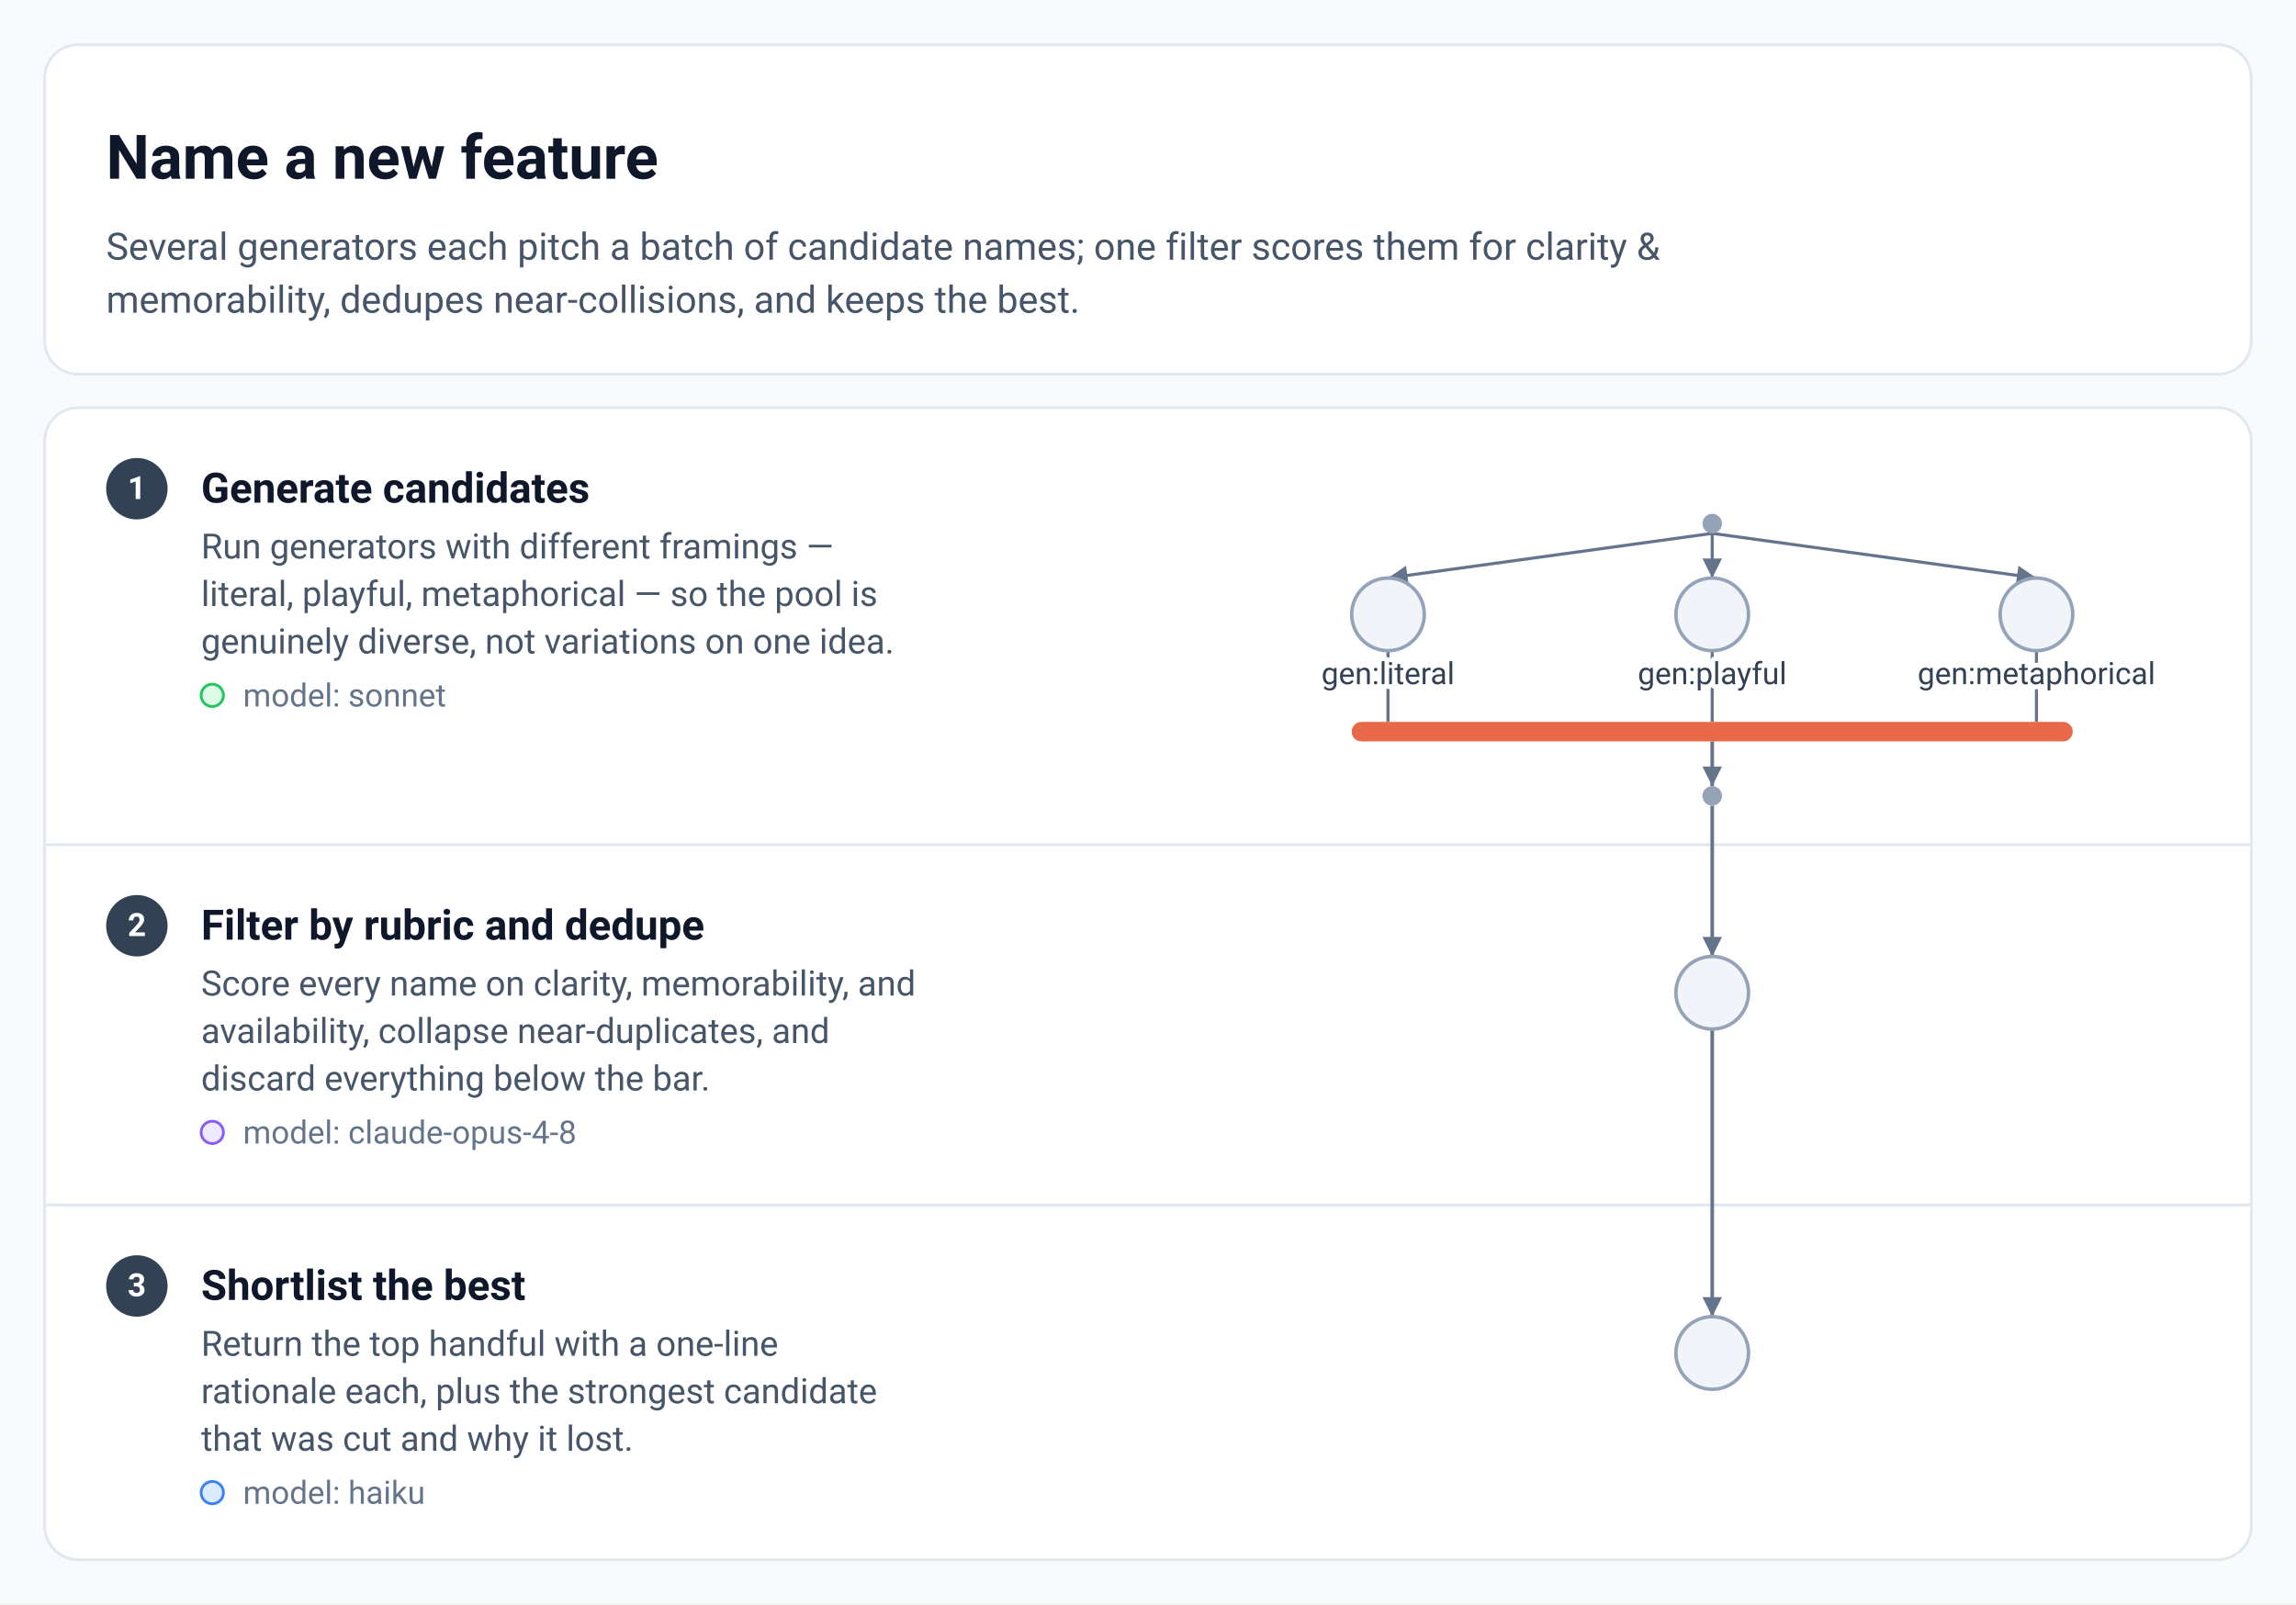
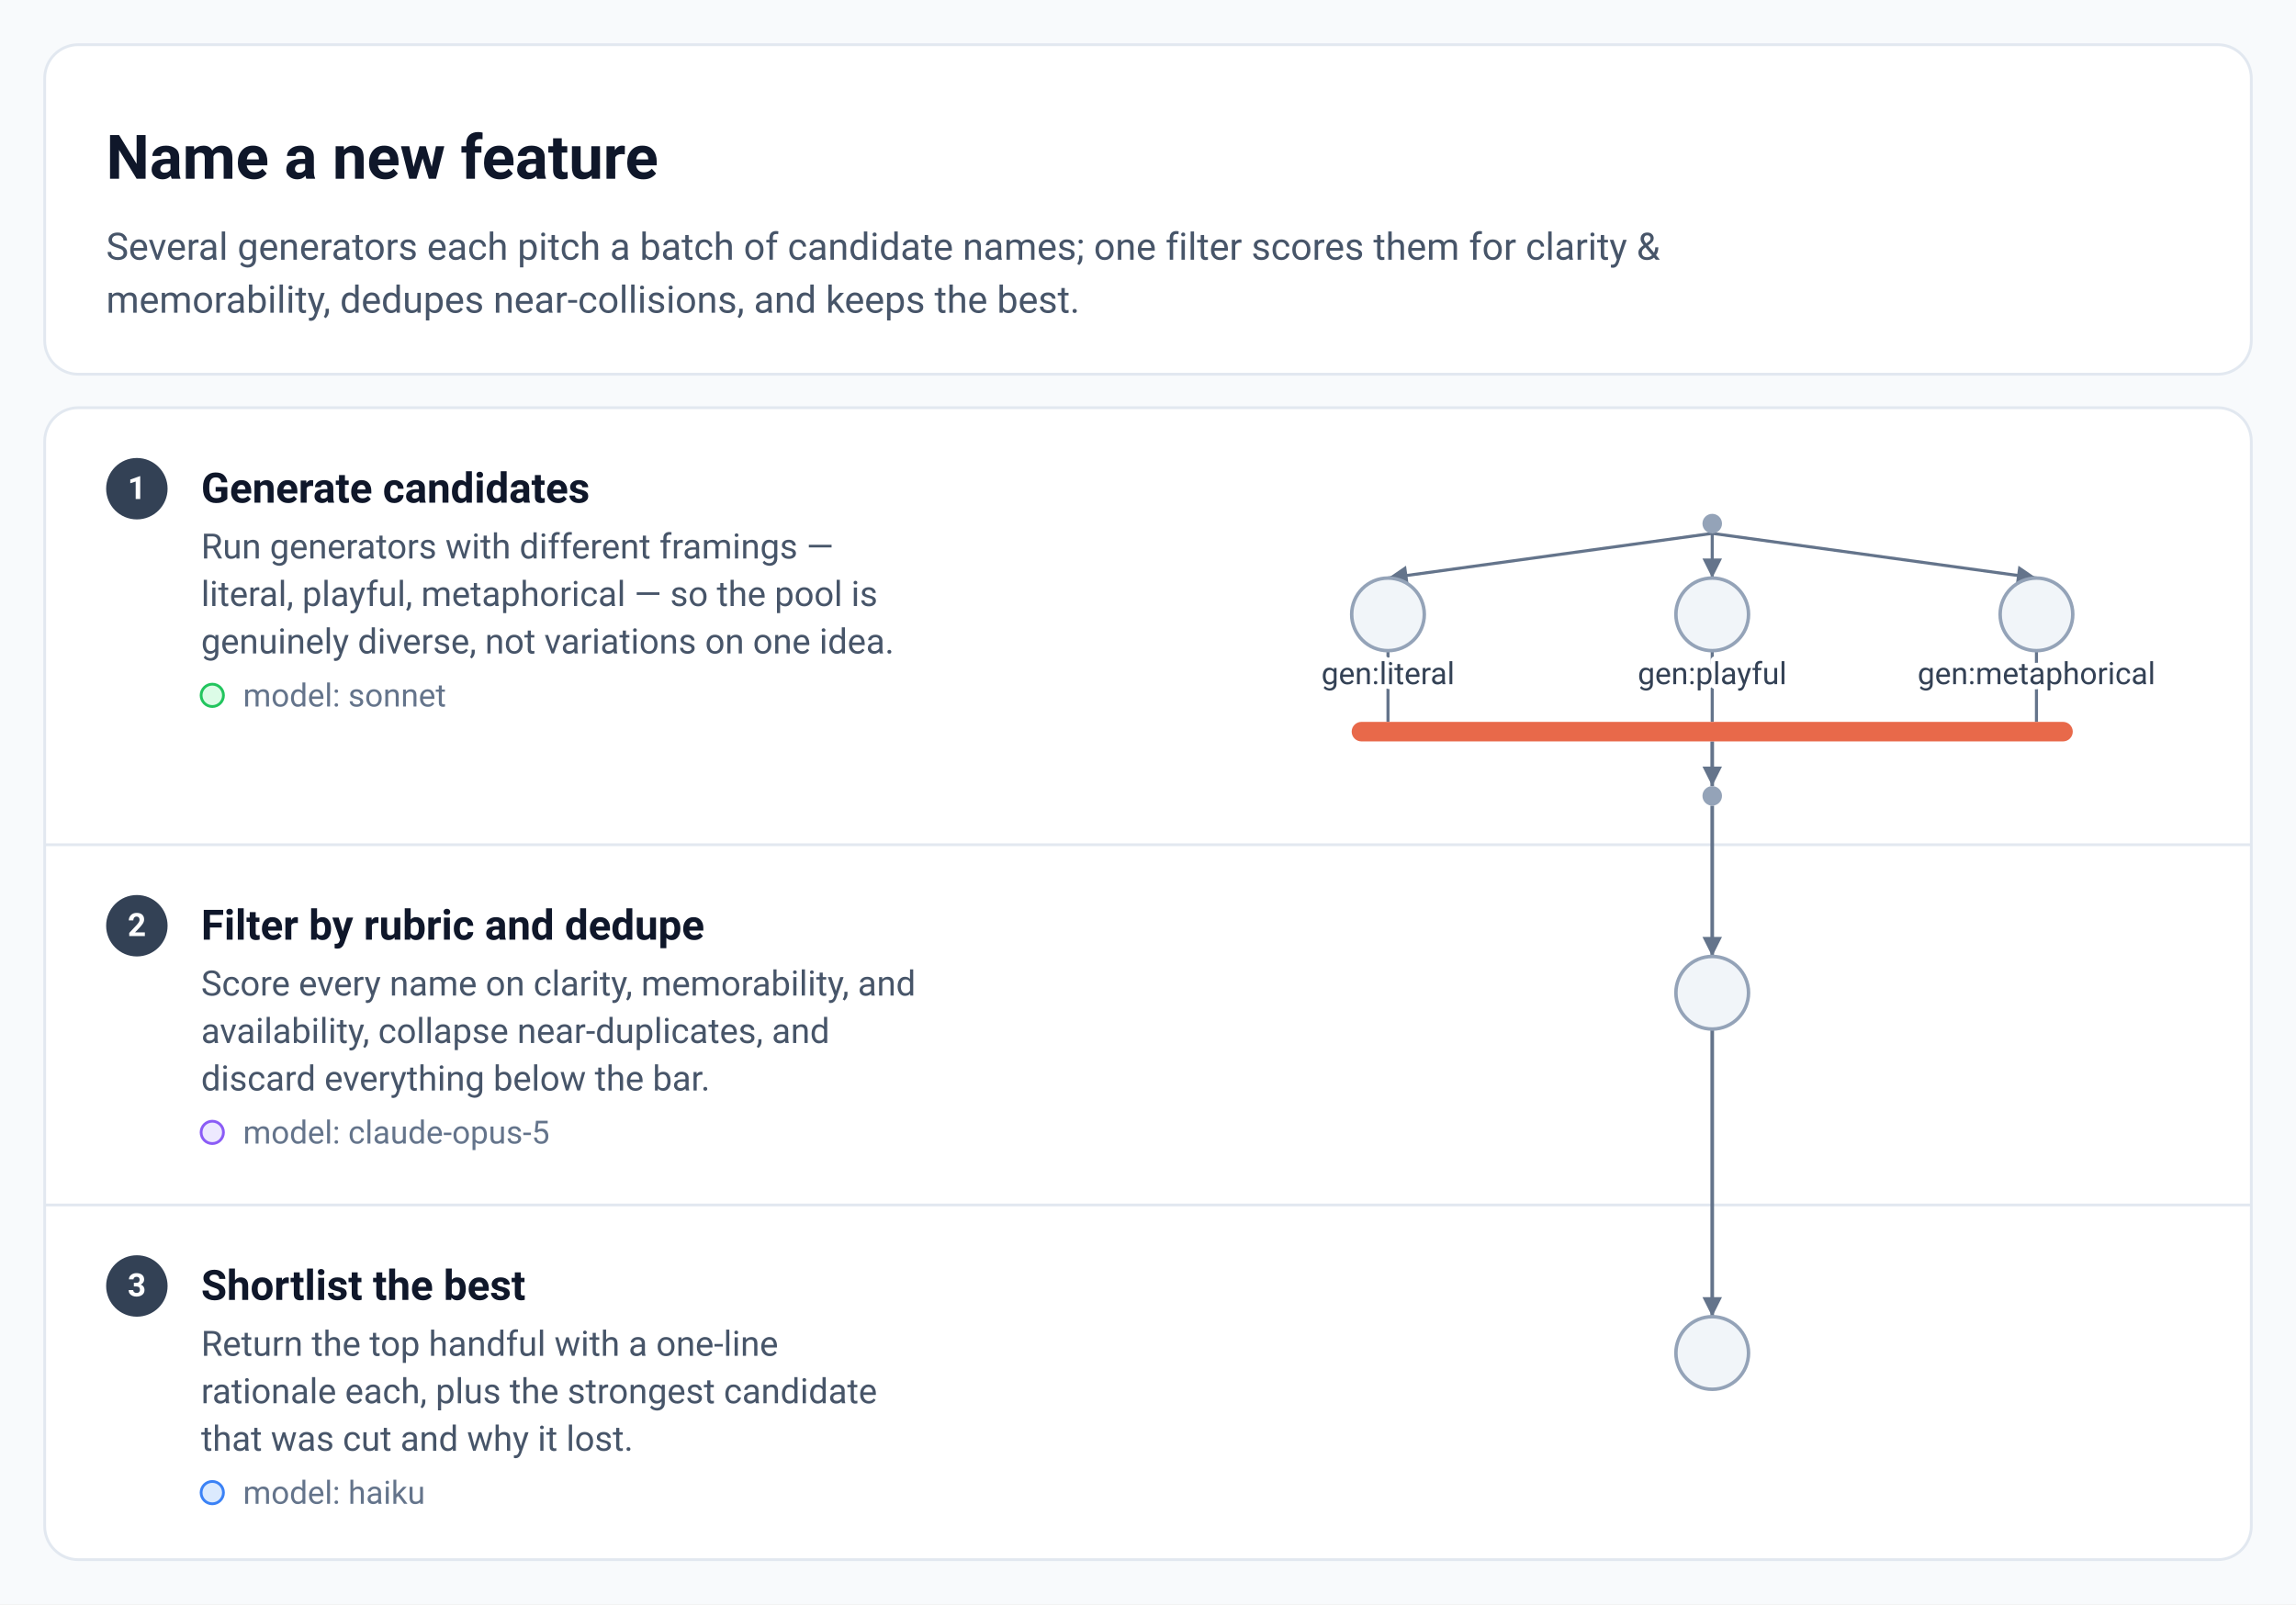
<svg xmlns="http://www.w3.org/2000/svg" width="822" height="574.5" viewBox="0 0 822 574.5" font-family="-apple-system, BlinkMacSystemFont, 'Segoe UI', Roboto, Helvetica, Arial, sans-serif">
  <rect width="822" height="574.5" fill="#f8fafc" />
  <g transform="translate(0 16)">
    <g class="header-card">
      <rect x="16" y="0" width="790" height="118" rx="12" fill="#ffffff" stroke="#e2e8f0" stroke-width="1" />
      <text x="38" y="48" font-size="22" fill="#0f172a" font-weight="700">Name a new feature</text>
      <text x="38" y="77" font-size="13.5" fill="#475569">Several generators each pitch a batch of candidate names; one filter scores them for clarity &amp;</text>
      <text x="38" y="96" font-size="13.5" fill="#475569">memorability, dedupes near-collisions, and keeps the best.</text>
    </g>
  </g>
  <g transform="translate(0 146)">
    <rect x="16" y="0" width="790" height="412.5" rx="12" fill="#ffffff" stroke="#e2e8f0" stroke-width="1" />
    <g class="swimlane" />
    <g class="swimlane">
      <line x1="16" y1="156.5" x2="806" y2="156.5" stroke="#e2e8f0" stroke-width="1" />
    </g>
    <g class="swimlane">
      <line x1="16" y1="285.5" x2="806" y2="285.5" stroke="#e2e8f0" stroke-width="1" />
    </g>
    <g transform="translate(0 0)">
      <g class="lane-label">
        <circle cx="49" cy="29" r="11" fill="#334155" />
        <text x="49" y="32.7" font-size="11.5" fill="#ffffff" font-weight="700" text-anchor="middle">1</text>
        <text x="72" y="34" font-size="15" fill="#0f172a" font-weight="700">Generate candidates</text>
        <text x="72" y="54" font-size="12.5" fill="#475569">Run generators with different framings —</text>
        <text x="72" y="71" font-size="12.5" fill="#475569">literal, playful, metaphorical — so the pool is</text>
        <text x="72" y="88" font-size="12.5" fill="#475569">genuinely diverse, not variations on one idea.</text>
        <circle cx="76" cy="103" r="4" fill="#dcfce7" stroke="#22c55e" stroke-width="1" />
        <text x="87" y="107" font-size="11.5" fill="#64748b">model: sonnet</text>
      </g>
    </g>
    <g transform="translate(0 156.5)">
      <g class="lane-label">
        <circle cx="49" cy="29" r="11" fill="#334155" />
        <text x="49" y="32.7" font-size="11.5" fill="#ffffff" font-weight="700" text-anchor="middle">2</text>
        <text x="72" y="34" font-size="15" fill="#0f172a" font-weight="700">Filter by rubric and dedupe</text>
        <text x="72" y="54" font-size="12.5" fill="#475569">Score every name on clarity, memorability, and</text>
        <text x="72" y="71" font-size="12.5" fill="#475569">availability, collapse near-duplicates, and</text>
        <text x="72" y="88" font-size="12.5" fill="#475569">discard everything below the bar.</text>
        <circle cx="76" cy="103" r="4" fill="#ede9fe" stroke="#8b5cf6" stroke-width="1" />
-         <text x="87" y="107" font-size="11.5" fill="#64748b">model: claude-opus-4-8</text>
+         <text x="87" y="107" font-size="11.5" fill="#64748b">model: claude-opus-5</text>
      </g>
    </g>
    <g transform="translate(0 285.5)">
      <g class="lane-label">
        <circle cx="49" cy="29" r="11" fill="#334155" />
        <text x="49" y="32.7" font-size="11.5" fill="#ffffff" font-weight="700" text-anchor="middle">3</text>
        <text x="72" y="34" font-size="15" fill="#0f172a" font-weight="700">Shortlist the best</text>
        <text x="72" y="54" font-size="12.5" fill="#475569">Return the top handful with a one-line</text>
        <text x="72" y="71" font-size="12.5" fill="#475569">rationale each, plus the strongest candidate</text>
        <text x="72" y="88" font-size="12.5" fill="#475569">that was cut and why it lost.</text>
        <circle cx="76" cy="103" r="4" fill="#dbeafe" stroke="#3b82f6" stroke-width="1" />
        <text x="87" y="107" font-size="11.5" fill="#64748b">model: haiku</text>
      </g>
    </g>
    <g class="topology" transform="translate(309 0)">
      <g class="edge">
        <path d="M 304 45 L 187.92 61" fill="none" stroke="#64748b" stroke-width="1.1" />
        <polygon points="187.92,61 194.38,56.58 195.33,63.51" fill="#64748b" />
      </g>
      <g class="edge">
        <path d="M 304 45 L 304 61" fill="none" stroke="#64748b" stroke-width="1.1" />
        <polygon points="304,61 300.5,54 307.5,54" fill="#64748b" />
      </g>
      <g class="edge">
        <path d="M 304 45 L 420.08 61" fill="none" stroke="#64748b" stroke-width="1.1" />
        <polygon points="420.08,61 412.67,63.51 413.62,56.58" fill="#64748b" />
      </g>
      <g class="edge">
        <path d="M 187.92 87 L 187.92 112.5" fill="none" stroke="#64748b" stroke-width="1.1" />
      </g>
      <g class="edge">
        <path d="M 304 87 L 304 112.5" fill="none" stroke="#64748b" stroke-width="1.1" />
      </g>
      <g class="edge">
        <path d="M 420.08 87 L 420.08 112.5" fill="none" stroke="#64748b" stroke-width="1.1" />
      </g>
      <g class="edge">
        <path d="M 304 119.5 L 304 135.5" fill="none" stroke="#64748b" stroke-width="1.3" />
        <polygon points="304,135.5 300.5,128.5 307.5,128.5" fill="#64748b" />
      </g>
      <g class="edge">
        <path d="M 304 142.5 L 304 196.5" fill="none" stroke="#64748b" stroke-width="1.3" />
        <polygon points="304,196.5 300.5,189.5 307.5,189.5" fill="#64748b" />
      </g>
      <g class="edge">
        <path d="M 304 222.5 L 304 325.5" fill="none" stroke="#64748b" stroke-width="1.3" />
        <polygon points="304,325.5 300.5,318.5 307.5,318.5" fill="#64748b" />
      </g>
      <circle class="hub" cx="304" cy="41.5" r="3.5" fill="#94a3b8" />
      <g class="agent-node">
        <circle cx="187.92" cy="74" r="13" fill="#f1f5f9" stroke="#94a3b8" stroke-width="1.25" />
        <text x="187.92" y="99" font-size="11" fill="#334155" text-anchor="middle" stroke="#ffffff" stroke-width="3.5" stroke-linejoin="round" paint-order="stroke fill">gen:literal</text>
      </g>
      <g class="agent-node">
        <circle cx="304" cy="74" r="13" fill="#f1f5f9" stroke="#94a3b8" stroke-width="1.25" />
        <text x="304" y="99" font-size="11" fill="#334155" text-anchor="middle" stroke="#ffffff" stroke-width="3.5" stroke-linejoin="round" paint-order="stroke fill">gen:playful</text>
      </g>
      <g class="agent-node">
        <circle cx="420.08" cy="74" r="13" fill="#f1f5f9" stroke="#94a3b8" stroke-width="1.25" />
        <text x="420.08" y="99" font-size="11" fill="#334155" text-anchor="middle" stroke="#ffffff" stroke-width="3.5" stroke-linejoin="round" paint-order="stroke fill">gen:metaphorical</text>
      </g>
      <rect class="barrier" x="174.92" y="112.5" width="258.16" height="7" rx="3.5" fill="#e8694a" />
      <circle class="hub" cx="304" cy="139" r="3.5" fill="#94a3b8" />
      <g class="agent-node">
        <circle cx="304" cy="209.5" r="13" fill="#f1f5f9" stroke="#94a3b8" stroke-width="1.25" />
      </g>
      <g class="agent-node">
        <circle cx="304" cy="338.5" r="13" fill="#f1f5f9" stroke="#94a3b8" stroke-width="1.25" />
      </g>
    </g>
  </g>
</svg>
